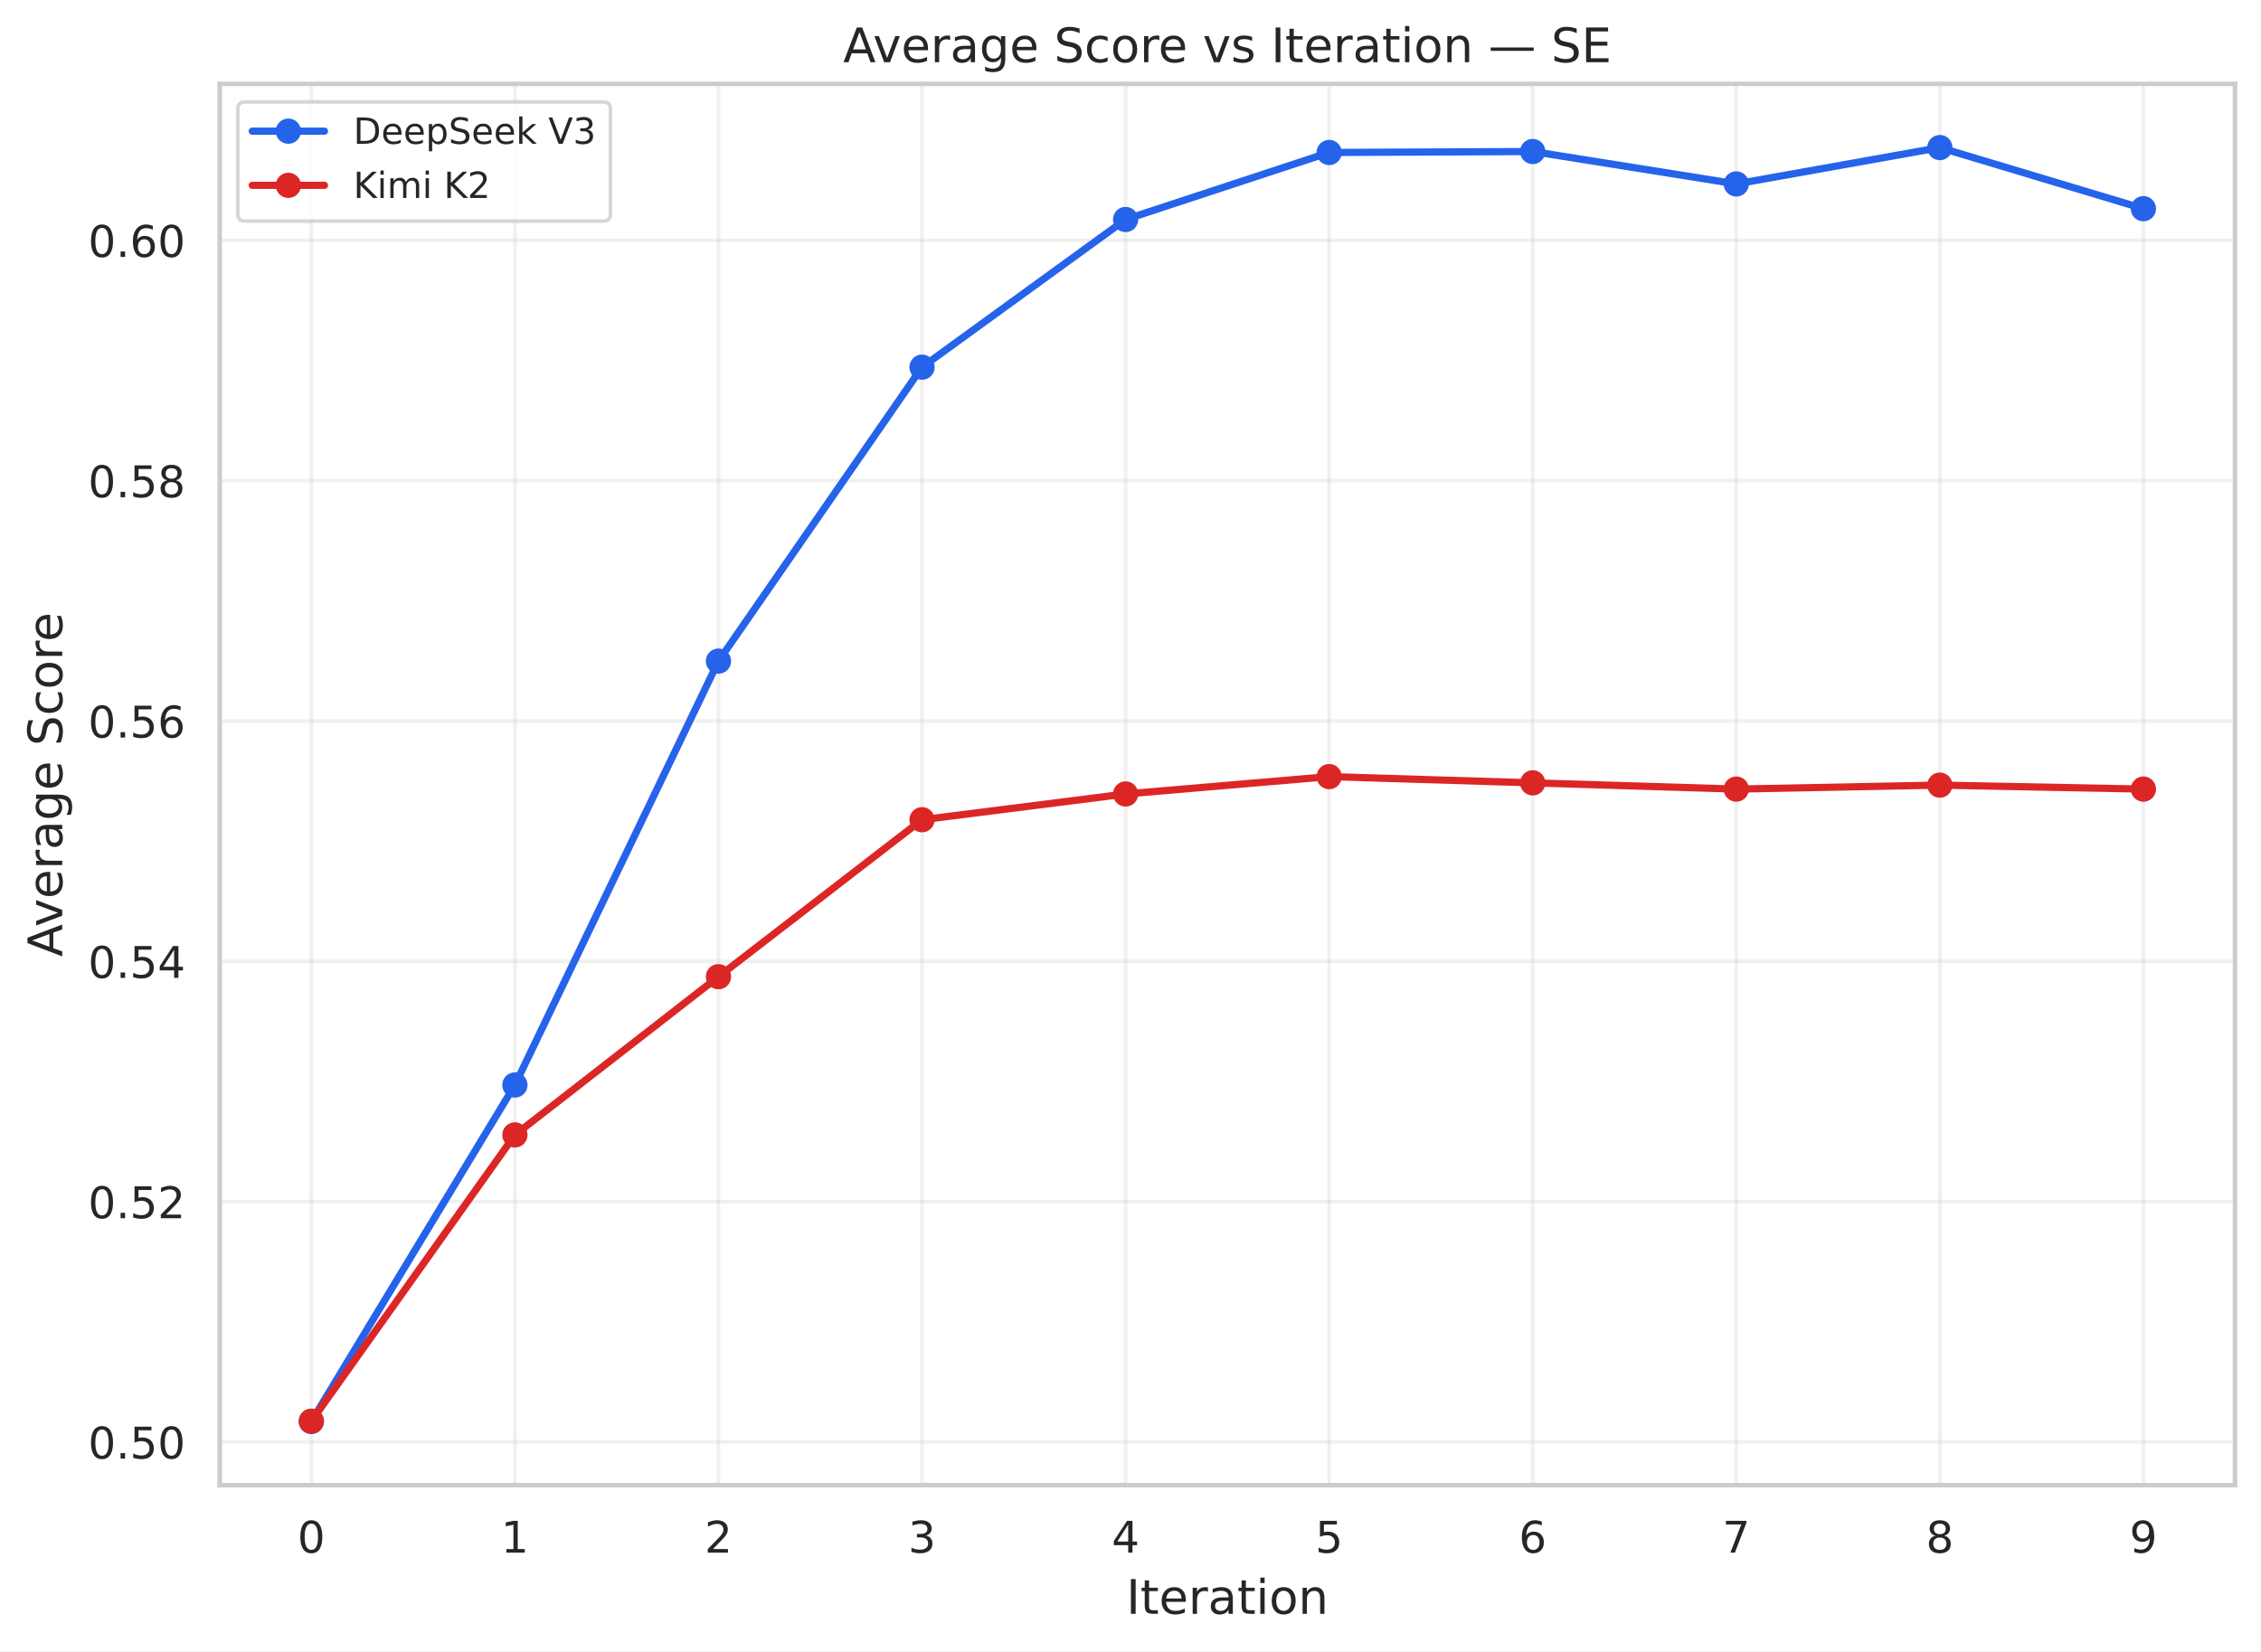
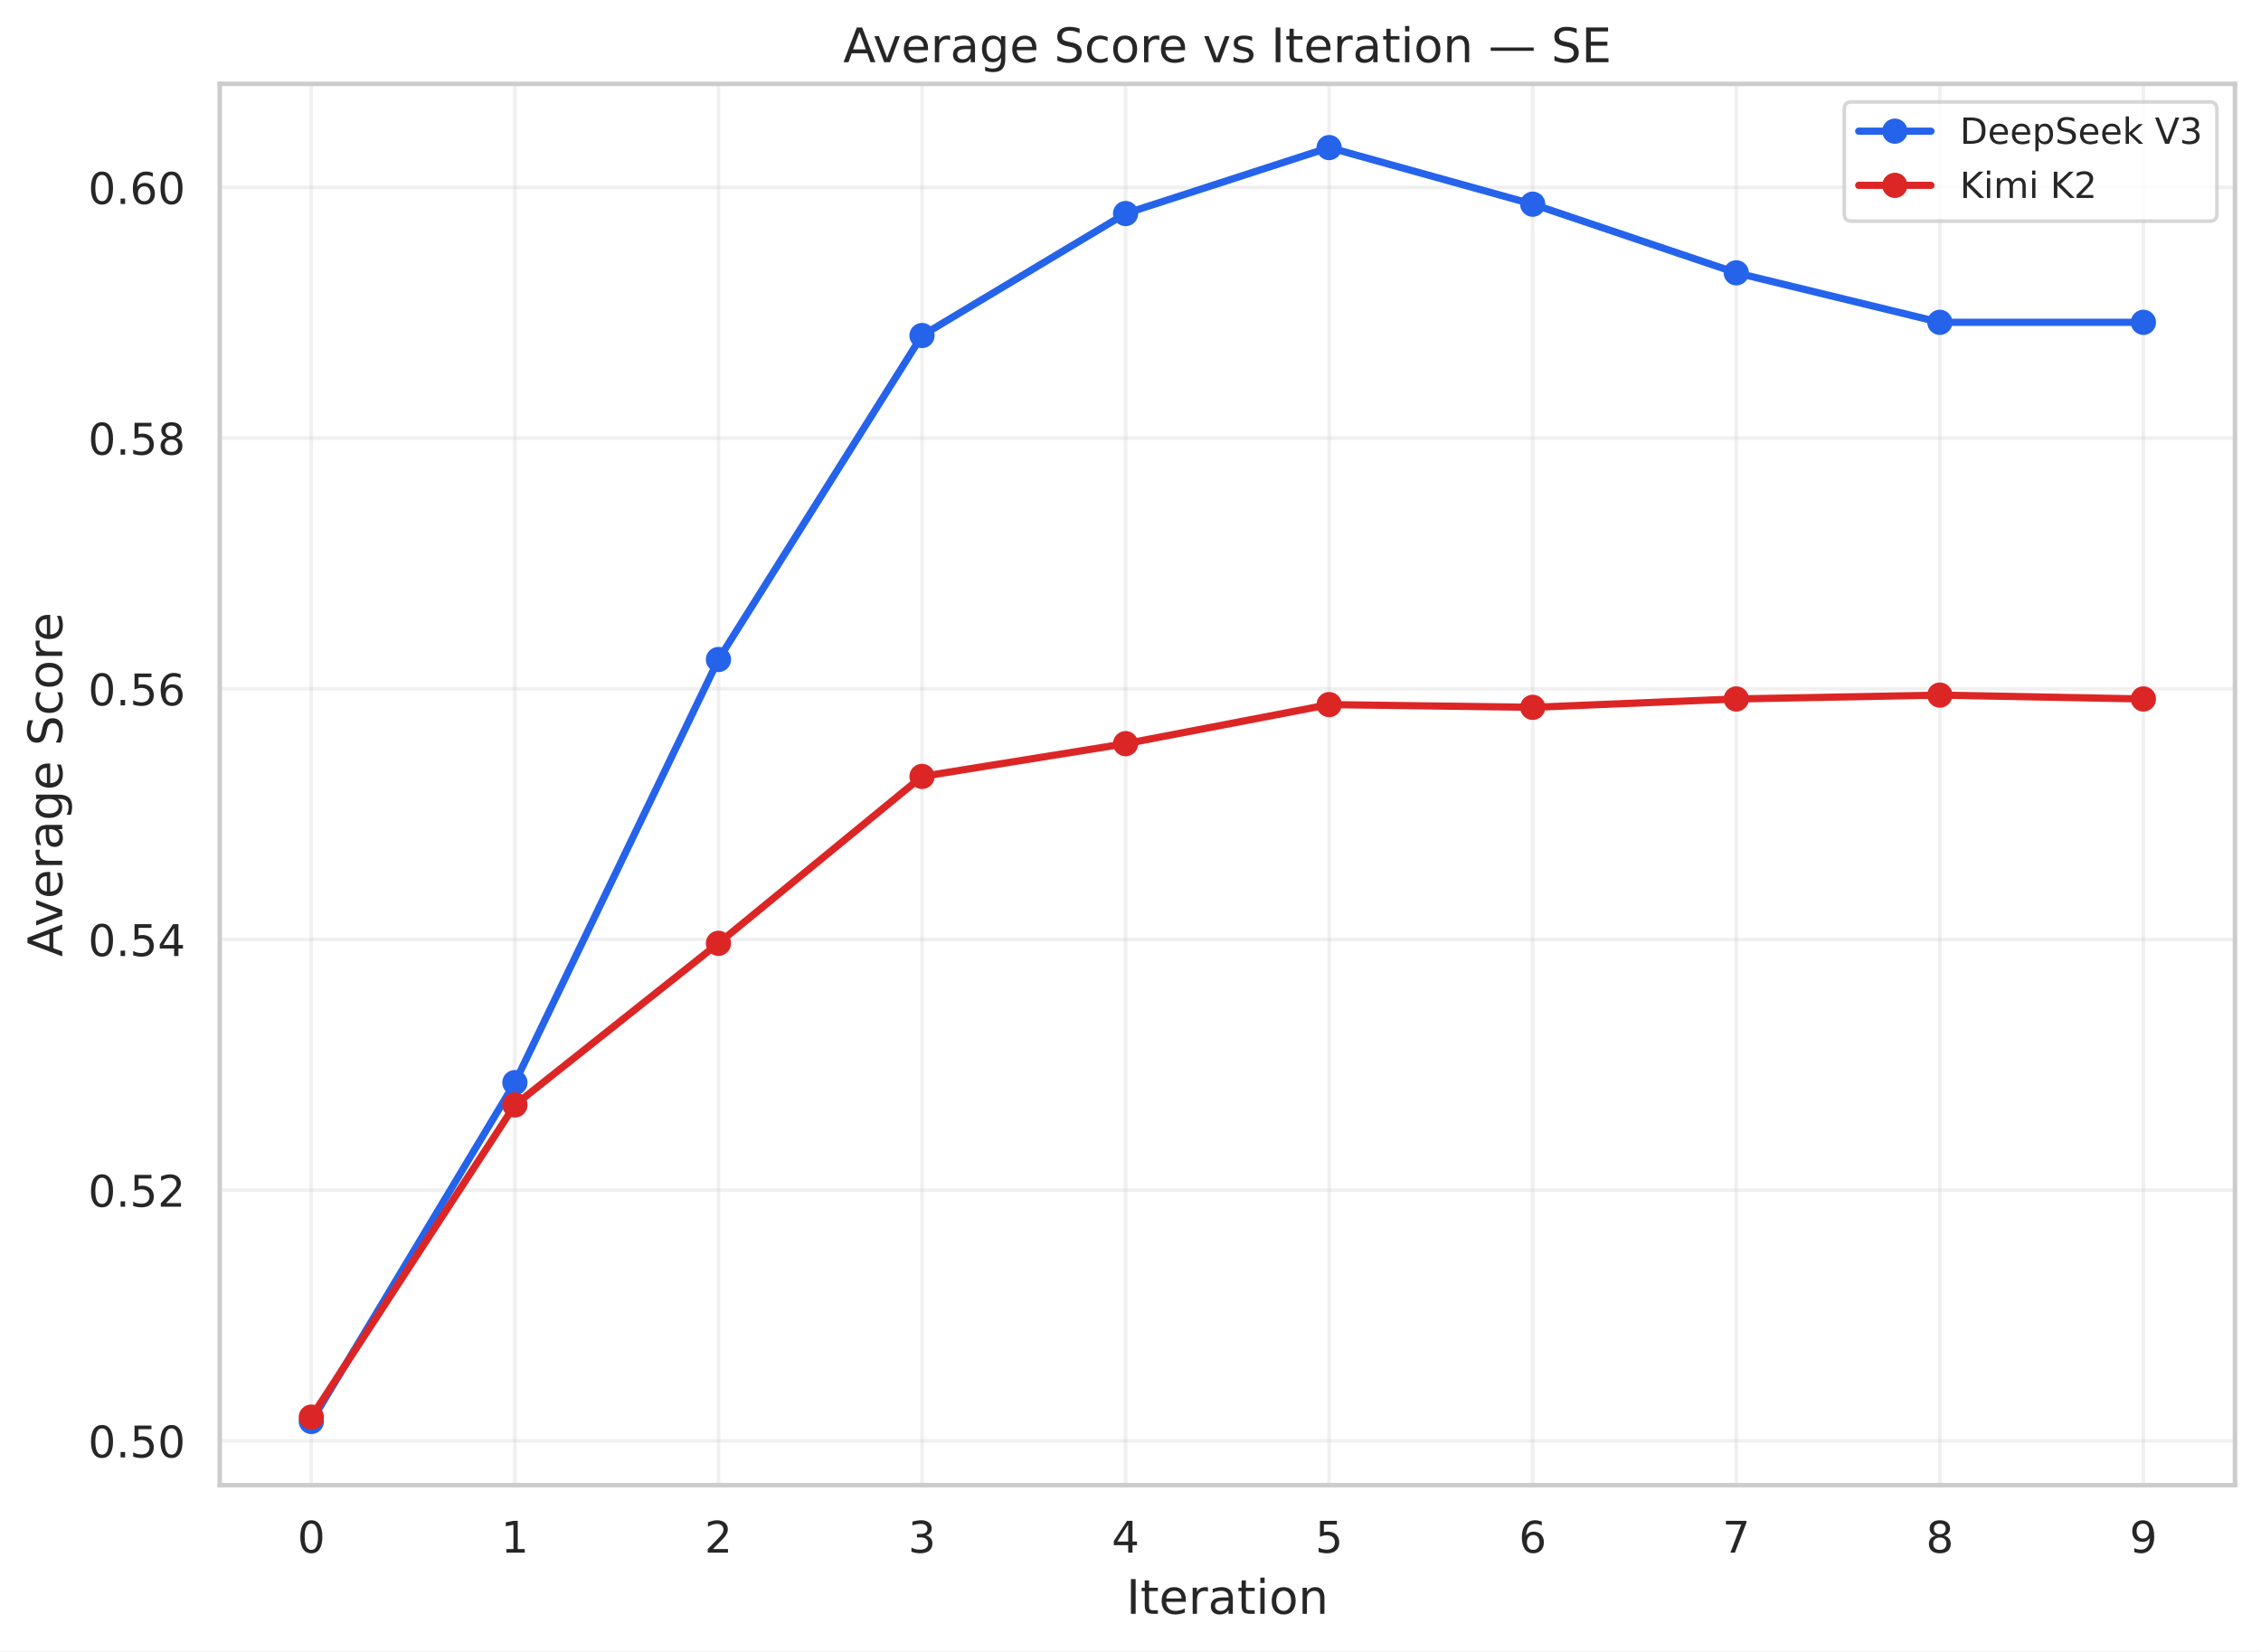
<svg xmlns="http://www.w3.org/2000/svg" xmlns:xlink="http://www.w3.org/1999/xlink" width="626.041pt" height="457.311pt" viewBox="0 0 626.041 457.311" version="1.1">
  <defs>
    <style type="text/css">*{stroke-linejoin: round; stroke-linecap: butt}</style>
  </defs>
  <g id="figure_1">
    <g id="patch_1">
      <path d="M 0 457.311  L 626.041 457.311  L 626.041 0  L 0 0  z " style="fill: #ffffff" />
    </g>
    <g id="axes_1">
      <g id="patch_2">
        <path d="M 60.841 411.31  L 618.841 411.31  L 618.841 23.23  L 60.841 23.23  z " style="fill: #ffffff" />
      </g>
      <g id="matplotlib.axis_1">
        <g id="xtick_1">
          <g id="line2d_1">
-             <path d="M 86.205 411.31  L 86.205 23.23  " clip-path="url(#p9c99bed5a4)" style="fill: none; stroke: #cccccc; stroke-opacity: 0.3; stroke-linecap: round" />
+             <path d="M 86.205 411.31  L 86.205 23.23  " clip-path="url(#p73f626ead1)" style="fill: none; stroke: #cccccc; stroke-opacity: 0.3; stroke-linecap: round" />
          </g>
          <g id="text_1">
            <g style="fill: #262626" transform="translate(82.35573 430.0031) scale(0.121 -0.121)">
              <defs>
                <path id="DejaVuSans-13" d="M 2034 4250  Q 1547 4250 1301 3770  Q 1056 3291 1056 2328  Q 1056 1369 1301 889  Q 1547 409 2034 409  Q 2525 409 2770 889  Q 3016 1369 3016 2328  Q 3016 3291 2770 3770  Q 2525 4250 2034 4250  z M 2034 4750  Q 2819 4750 3233 4129  Q 3647 3509 3647 2328  Q 3647 1150 3233 529  Q 2819 -91 2034 -91  Q 1250 -91 836 529  Q 422 1150 422 2328  Q 422 3509 836 4129  Q 1250 4750 2034 4750  z " transform="scale(0.015625)" />
              </defs>
              <use xlink:href="#DejaVuSans-13" />
            </g>
          </g>
        </g>
        <g id="xtick_2">
          <g id="line2d_2">
-             <path d="M 142.569 411.31  L 142.569 23.23  " clip-path="url(#p9c99bed5a4)" style="fill: none; stroke: #cccccc; stroke-opacity: 0.3; stroke-linecap: round" />
+             <path d="M 142.569 411.31  L 142.569 23.23  " clip-path="url(#p73f626ead1)" style="fill: none; stroke: #cccccc; stroke-opacity: 0.3; stroke-linecap: round" />
          </g>
          <g id="text_2">
            <g style="fill: #262626" transform="translate(138.7194 430.0031) scale(0.121 -0.121)">
              <defs>
                <path id="DejaVuSans-14" d="M 794 531  L 1825 531  L 1825 4091  L 703 3866  L 703 4441  L 1819 4666  L 2450 4666  L 2450 531  L 3481 531  L 3481 0  L 794 0  L 794 531  z " transform="scale(0.015625)" />
              </defs>
              <use xlink:href="#DejaVuSans-14" />
            </g>
          </g>
        </g>
        <g id="xtick_3">
          <g id="line2d_3">
-             <path d="M 198.932 411.31  L 198.932 23.23  " clip-path="url(#p9c99bed5a4)" style="fill: none; stroke: #cccccc; stroke-opacity: 0.3; stroke-linecap: round" />
+             <path d="M 198.932 411.31  L 198.932 23.23  " clip-path="url(#p73f626ead1)" style="fill: none; stroke: #cccccc; stroke-opacity: 0.3; stroke-linecap: round" />
          </g>
          <g id="text_3">
            <g style="fill: #262626" transform="translate(195.083 430.0031) scale(0.121 -0.121)">
              <defs>
                <path id="DejaVuSans-15" d="M 1228 531  L 3431 531  L 3431 0  L 469 0  L 469 531  Q 828 903 1448 1529  Q 2069 2156 2228 2338  Q 2531 2678 2651 2914  Q 2772 3150 2772 3378  Q 2772 3750 2511 3984  Q 2250 4219 1831 4219  Q 1534 4219 1204 4116  Q 875 4013 500 3803  L 500 4441  Q 881 4594 1212 4672  Q 1544 4750 1819 4750  Q 2544 4750 2975 4387  Q 3406 4025 3406 3419  Q 3406 3131 3298 2873  Q 3191 2616 2906 2266  Q 2828 2175 2409 1742  Q 1991 1309 1228 531  z " transform="scale(0.015625)" />
              </defs>
              <use xlink:href="#DejaVuSans-15" />
            </g>
          </g>
        </g>
        <g id="xtick_4">
          <g id="line2d_4">
-             <path d="M 255.296 411.31  L 255.296 23.23  " clip-path="url(#p9c99bed5a4)" style="fill: none; stroke: #cccccc; stroke-opacity: 0.3; stroke-linecap: round" />
+             <path d="M 255.296 411.31  L 255.296 23.23  " clip-path="url(#p73f626ead1)" style="fill: none; stroke: #cccccc; stroke-opacity: 0.3; stroke-linecap: round" />
          </g>
          <g id="text_4">
            <g style="fill: #262626" transform="translate(251.4466 430.0031) scale(0.121 -0.121)">
              <defs>
                <path id="DejaVuSans-16" d="M 2597 2516  Q 3050 2419 3304 2112  Q 3559 1806 3559 1356  Q 3559 666 3084 287  Q 2609 -91 1734 -91  Q 1441 -91 1130 -33  Q 819 25 488 141  L 488 750  Q 750 597 1062 519  Q 1375 441 1716 441  Q 2309 441 2620 675  Q 2931 909 2931 1356  Q 2931 1769 2642 2001  Q 2353 2234 1838 2234  L 1294 2234  L 1294 2753  L 1863 2753  Q 2328 2753 2575 2939  Q 2822 3125 2822 3475  Q 2822 3834 2567 4026  Q 2313 4219 1838 4219  Q 1578 4219 1281 4162  Q 984 4106 628 3988  L 628 4550  Q 988 4650 1302 4700  Q 1616 4750 1894 4750  Q 2613 4750 3031 4423  Q 3450 4097 3450 3541  Q 3450 3153 3228 2886  Q 3006 2619 2597 2516  z " transform="scale(0.015625)" />
              </defs>
              <use xlink:href="#DejaVuSans-16" />
            </g>
          </g>
        </g>
        <g id="xtick_5">
          <g id="line2d_5">
-             <path d="M 311.66 411.31  L 311.66 23.23  " clip-path="url(#p9c99bed5a4)" style="fill: none; stroke: #cccccc; stroke-opacity: 0.3; stroke-linecap: round" />
+             <path d="M 311.66 411.31  L 311.66 23.23  " clip-path="url(#p73f626ead1)" style="fill: none; stroke: #cccccc; stroke-opacity: 0.3; stroke-linecap: round" />
          </g>
          <g id="text_5">
            <g style="fill: #262626" transform="translate(307.8103 430.0031) scale(0.121 -0.121)">
              <defs>
                <path id="DejaVuSans-17" d="M 2419 4116  L 825 1625  L 2419 1625  L 2419 4116  z M 2253 4666  L 3047 4666  L 3047 1625  L 3713 1625  L 3713 1100  L 3047 1100  L 3047 0  L 2419 0  L 2419 1100  L 313 1100  L 313 1709  L 2253 4666  z " transform="scale(0.015625)" />
              </defs>
              <use xlink:href="#DejaVuSans-17" />
            </g>
          </g>
        </g>
        <g id="xtick_6">
          <g id="line2d_6">
-             <path d="M 368.023 411.31  L 368.023 23.23  " clip-path="url(#p9c99bed5a4)" style="fill: none; stroke: #cccccc; stroke-opacity: 0.3; stroke-linecap: round" />
+             <path d="M 368.023 411.31  L 368.023 23.23  " clip-path="url(#p73f626ead1)" style="fill: none; stroke: #cccccc; stroke-opacity: 0.3; stroke-linecap: round" />
          </g>
          <g id="text_6">
            <g style="fill: #262626" transform="translate(364.1739 430.0031) scale(0.121 -0.121)">
              <defs>
                <path id="DejaVuSans-18" d="M 691 4666  L 3169 4666  L 3169 4134  L 1269 4134  L 1269 2991  Q 1406 3038 1543 3061  Q 1681 3084 1819 3084  Q 2600 3084 3056 2656  Q 3513 2228 3513 1497  Q 3513 744 3044 326  Q 2575 -91 1722 -91  Q 1428 -91 1123 -41  Q 819 9 494 109  L 494 744  Q 775 591 1075 516  Q 1375 441 1709 441  Q 2250 441 2565 725  Q 2881 1009 2881 1497  Q 2881 1984 2565 2268  Q 2250 2553 1709 2553  Q 1456 2553 1204 2497  Q 953 2441 691 2322  L 691 4666  z " transform="scale(0.015625)" />
              </defs>
              <use xlink:href="#DejaVuSans-18" />
            </g>
          </g>
        </g>
        <g id="xtick_7">
          <g id="line2d_7">
-             <path d="M 424.387 411.31  L 424.387 23.23  " clip-path="url(#p9c99bed5a4)" style="fill: none; stroke: #cccccc; stroke-opacity: 0.3; stroke-linecap: round" />
+             <path d="M 424.387 411.31  L 424.387 23.23  " clip-path="url(#p73f626ead1)" style="fill: none; stroke: #cccccc; stroke-opacity: 0.3; stroke-linecap: round" />
          </g>
          <g id="text_7">
            <g style="fill: #262626" transform="translate(420.5375 430.0031) scale(0.121 -0.121)">
              <defs>
                <path id="DejaVuSans-19" d="M 2113 2584  Q 1688 2584 1439 2293  Q 1191 2003 1191 1497  Q 1191 994 1439 701  Q 1688 409 2113 409  Q 2538 409 2786 701  Q 3034 994 3034 1497  Q 3034 2003 2786 2293  Q 2538 2584 2113 2584  z M 3366 4563  L 3366 3988  Q 3128 4100 2886 4159  Q 2644 4219 2406 4219  Q 1781 4219 1451 3797  Q 1122 3375 1075 2522  Q 1259 2794 1537 2939  Q 1816 3084 2150 3084  Q 2853 3084 3261 2657  Q 3669 2231 3669 1497  Q 3669 778 3244 343  Q 2819 -91 2113 -91  Q 1303 -91 875 529  Q 447 1150 447 2328  Q 447 3434 972 4092  Q 1497 4750 2381 4750  Q 2619 4750 2861 4703  Q 3103 4656 3366 4563  z " transform="scale(0.015625)" />
              </defs>
              <use xlink:href="#DejaVuSans-19" />
            </g>
          </g>
        </g>
        <g id="xtick_8">
          <g id="line2d_8">
-             <path d="M 480.75 411.31  L 480.75 23.23  " clip-path="url(#p9c99bed5a4)" style="fill: none; stroke: #cccccc; stroke-opacity: 0.3; stroke-linecap: round" />
+             <path d="M 480.75 411.31  L 480.75 23.23  " clip-path="url(#p73f626ead1)" style="fill: none; stroke: #cccccc; stroke-opacity: 0.3; stroke-linecap: round" />
          </g>
          <g id="text_8">
            <g style="fill: #262626" transform="translate(476.9012 430.0031) scale(0.121 -0.121)">
              <defs>
                <path id="DejaVuSans-1a" d="M 525 4666  L 3525 4666  L 3525 4397  L 1831 0  L 1172 0  L 2766 4134  L 525 4134  L 525 4666  z " transform="scale(0.015625)" />
              </defs>
              <use xlink:href="#DejaVuSans-1a" />
            </g>
          </g>
        </g>
        <g id="xtick_9">
          <g id="line2d_9">
-             <path d="M 537.114 411.31  L 537.114 23.23  " clip-path="url(#p9c99bed5a4)" style="fill: none; stroke: #cccccc; stroke-opacity: 0.3; stroke-linecap: round" />
+             <path d="M 537.114 411.31  L 537.114 23.23  " clip-path="url(#p73f626ead1)" style="fill: none; stroke: #cccccc; stroke-opacity: 0.3; stroke-linecap: round" />
          </g>
          <g id="text_9">
            <g style="fill: #262626" transform="translate(533.2648 430.0031) scale(0.121 -0.121)">
              <defs>
                <path id="DejaVuSans-1b" d="M 2034 2216  Q 1584 2216 1326 1975  Q 1069 1734 1069 1313  Q 1069 891 1326 650  Q 1584 409 2034 409  Q 2484 409 2743 651  Q 3003 894 3003 1313  Q 3003 1734 2745 1975  Q 2488 2216 2034 2216  z M 1403 2484  Q 997 2584 770 2862  Q 544 3141 544 3541  Q 544 4100 942 4425  Q 1341 4750 2034 4750  Q 2731 4750 3128 4425  Q 3525 4100 3525 3541  Q 3525 3141 3298 2862  Q 3072 2584 2669 2484  Q 3125 2378 3379 2068  Q 3634 1759 3634 1313  Q 3634 634 3220 271  Q 2806 -91 2034 -91  Q 1263 -91 848 271  Q 434 634 434 1313  Q 434 1759 690 2068  Q 947 2378 1403 2484  z M 1172 3481  Q 1172 3119 1398 2916  Q 1625 2713 2034 2713  Q 2441 2713 2670 2916  Q 2900 3119 2900 3481  Q 2900 3844 2670 4047  Q 2441 4250 2034 4250  Q 1625 4250 1398 4047  Q 1172 3844 1172 3481  z " transform="scale(0.015625)" />
              </defs>
              <use xlink:href="#DejaVuSans-1b" />
            </g>
          </g>
        </g>
        <g id="xtick_10">
          <g id="line2d_10">
-             <path d="M 593.478 411.31  L 593.478 23.23  " clip-path="url(#p9c99bed5a4)" style="fill: none; stroke: #cccccc; stroke-opacity: 0.3; stroke-linecap: round" />
+             <path d="M 593.478 411.31  L 593.478 23.23  " clip-path="url(#p73f626ead1)" style="fill: none; stroke: #cccccc; stroke-opacity: 0.3; stroke-linecap: round" />
          </g>
          <g id="text_10">
            <g style="fill: #262626" transform="translate(589.6285 430.0031) scale(0.121 -0.121)">
              <defs>
                <path id="DejaVuSans-1c" d="M 703 97  L 703 672  Q 941 559 1184 500  Q 1428 441 1663 441  Q 2288 441 2617 861  Q 2947 1281 2994 2138  Q 2813 1869 2534 1725  Q 2256 1581 1919 1581  Q 1219 1581 811 2004  Q 403 2428 403 3163  Q 403 3881 828 4315  Q 1253 4750 1959 4750  Q 2769 4750 3195 4129  Q 3622 3509 3622 2328  Q 3622 1225 3098 567  Q 2575 -91 1691 -91  Q 1453 -91 1209 -44  Q 966 3 703 97  z M 1959 2075  Q 2384 2075 2632 2365  Q 2881 2656 2881 3163  Q 2881 3666 2632 3958  Q 2384 4250 1959 4250  Q 1534 4250 1286 3958  Q 1038 3666 1038 3163  Q 1038 2656 1286 2365  Q 1534 2075 1959 2075  z " transform="scale(0.015625)" />
              </defs>
              <use xlink:href="#DejaVuSans-1c" />
            </g>
          </g>
        </g>
        <g id="text_11">
          <g style="fill: #262626" transform="translate(311.8461 446.9399) scale(0.132 -0.132)">
            <defs>
              <path id="DejaVuSans-2c" d="M 628 4666  L 1259 4666  L 1259 0  L 628 0  L 628 4666  z " transform="scale(0.015625)" />
              <path id="DejaVuSans-57" d="M 1172 4494  L 1172 3500  L 2356 3500  L 2356 3053  L 1172 3053  L 1172 1153  Q 1172 725 1289 603  Q 1406 481 1766 481  L 2356 481  L 2356 0  L 1766 0  Q 1100 0 847 248  Q 594 497 594 1153  L 594 3053  L 172 3053  L 172 3500  L 594 3500  L 594 4494  L 1172 4494  z " transform="scale(0.015625)" />
              <path id="DejaVuSans-48" d="M 3597 1894  L 3597 1613  L 953 1613  Q 991 1019 1311 708  Q 1631 397 2203 397  Q 2534 397 2845 478  Q 3156 559 3463 722  L 3463 178  Q 3153 47 2828 -22  Q 2503 -91 2169 -91  Q 1331 -91 842 396  Q 353 884 353 1716  Q 353 2575 817 3079  Q 1281 3584 2069 3584  Q 2775 3584 3186 3129  Q 3597 2675 3597 1894  z M 3022 2063  Q 3016 2534 2758 2815  Q 2500 3097 2075 3097  Q 1594 3097 1305 2825  Q 1016 2553 972 2059  L 3022 2063  z " transform="scale(0.015625)" />
              <path id="DejaVuSans-55" d="M 2631 2963  Q 2534 3019 2420 3045  Q 2306 3072 2169 3072  Q 1681 3072 1420 2755  Q 1159 2438 1159 1844  L 1159 0  L 581 0  L 581 3500  L 1159 3500  L 1159 2956  Q 1341 3275 1631 3429  Q 1922 3584 2338 3584  Q 2397 3584 2469 3576  Q 2541 3569 2628 3553  L 2631 2963  z " transform="scale(0.015625)" />
              <path id="DejaVuSans-44" d="M 2194 1759  Q 1497 1759 1228 1600  Q 959 1441 959 1056  Q 959 750 1161 570  Q 1363 391 1709 391  Q 2188 391 2477 730  Q 2766 1069 2766 1631  L 2766 1759  L 2194 1759  z M 3341 1997  L 3341 0  L 2766 0  L 2766 531  Q 2569 213 2275 61  Q 1981 -91 1556 -91  Q 1019 -91 701 211  Q 384 513 384 1019  Q 384 1609 779 1909  Q 1175 2209 1959 2209  L 2766 2209  L 2766 2266  Q 2766 2663 2505 2880  Q 2244 3097 1772 3097  Q 1472 3097 1187 3025  Q 903 2953 641 2809  L 641 3341  Q 956 3463 1253 3523  Q 1550 3584 1831 3584  Q 2591 3584 2966 3190  Q 3341 2797 3341 1997  z " transform="scale(0.015625)" />
              <path id="DejaVuSans-4c" d="M 603 3500  L 1178 3500  L 1178 0  L 603 0  L 603 3500  z M 603 4863  L 1178 4863  L 1178 4134  L 603 4134  L 603 4863  z " transform="scale(0.015625)" />
              <path id="DejaVuSans-52" d="M 1959 3097  Q 1497 3097 1228 2736  Q 959 2375 959 1747  Q 959 1119 1226 758  Q 1494 397 1959 397  Q 2419 397 2687 759  Q 2956 1122 2956 1747  Q 2956 2369 2687 2733  Q 2419 3097 1959 3097  z M 1959 3584  Q 2709 3584 3137 3096  Q 3566 2609 3566 1747  Q 3566 888 3137 398  Q 2709 -91 1959 -91  Q 1206 -91 779 398  Q 353 888 353 1747  Q 353 2609 779 3096  Q 1206 3584 1959 3584  z " transform="scale(0.015625)" />
              <path id="DejaVuSans-51" d="M 3513 2113  L 3513 0  L 2938 0  L 2938 2094  Q 2938 2591 2744 2837  Q 2550 3084 2163 3084  Q 1697 3084 1428 2787  Q 1159 2491 1159 1978  L 1159 0  L 581 0  L 581 3500  L 1159 3500  L 1159 2956  Q 1366 3272 1645 3428  Q 1925 3584 2291 3584  Q 2894 3584 3203 3211  Q 3513 2838 3513 2113  z " transform="scale(0.015625)" />
            </defs>
            <use xlink:href="#DejaVuSans-2c" />
            <use xlink:href="#DejaVuSans-57" transform="translate(29.5 0)" />
            <use xlink:href="#DejaVuSans-48" transform="translate(68.70312 0)" />
            <use xlink:href="#DejaVuSans-55" transform="translate(130.2344 0)" />
            <use xlink:href="#DejaVuSans-44" transform="translate(171.3438 0)" />
            <use xlink:href="#DejaVuSans-57" transform="translate(232.625 0)" />
            <use xlink:href="#DejaVuSans-4c" transform="translate(271.8281 0)" />
            <use xlink:href="#DejaVuSans-52" transform="translate(299.6094 0)" />
            <use xlink:href="#DejaVuSans-51" transform="translate(360.7969 0)" />
          </g>
        </g>
      </g>
      <g id="matplotlib.axis_2">
        <g id="ytick_1">
          <g id="line2d_11">
-             <path d="M 60.841 399.334  L 618.841 399.334  " clip-path="url(#p9c99bed5a4)" style="fill: none; stroke: #cccccc; stroke-opacity: 0.3; stroke-linecap: round" />
+             <path d="M 60.841 399.027  L 618.841 399.027  " clip-path="url(#p73f626ead1)" style="fill: none; stroke: #cccccc; stroke-opacity: 0.3; stroke-linecap: round" />
          </g>
          <g id="text_12">
-             <g style="fill: #262626" transform="translate(24.4 403.931) scale(0.121 -0.121)">
+             <g style="fill: #262626" transform="translate(24.4 403.6235) scale(0.121 -0.121)">
              <defs>
                <path id="DejaVuSans-11" d="M 684 794  L 1344 794  L 1344 0  L 684 0  L 684 794  z " transform="scale(0.015625)" />
              </defs>
              <use xlink:href="#DejaVuSans-13" />
              <use xlink:href="#DejaVuSans-11" transform="translate(63.625 0)" />
              <use xlink:href="#DejaVuSans-18" transform="translate(95.40625 0)" />
              <use xlink:href="#DejaVuSans-13" transform="translate(159.0312 0)" />
            </g>
          </g>
        </g>
        <g id="ytick_2">
          <g id="line2d_12">
-             <path d="M 60.841 332.778  L 618.841 332.778  " clip-path="url(#p9c99bed5a4)" style="fill: none; stroke: #cccccc; stroke-opacity: 0.3; stroke-linecap: round" />
+             <path d="M 60.841 329.6  L 618.841 329.6  " clip-path="url(#p73f626ead1)" style="fill: none; stroke: #cccccc; stroke-opacity: 0.3; stroke-linecap: round" />
          </g>
          <g id="text_13">
-             <g style="fill: #262626" transform="translate(24.4 337.375) scale(0.121 -0.121)">
+             <g style="fill: #262626" transform="translate(24.4 334.1964) scale(0.121 -0.121)">
              <use xlink:href="#DejaVuSans-13" />
              <use xlink:href="#DejaVuSans-11" transform="translate(63.625 0)" />
              <use xlink:href="#DejaVuSans-18" transform="translate(95.40625 0)" />
              <use xlink:href="#DejaVuSans-15" transform="translate(159.0312 0)" />
            </g>
          </g>
        </g>
        <g id="ytick_3">
          <g id="line2d_13">
-             <path d="M 60.841 266.222  L 618.841 266.222  " clip-path="url(#p9c99bed5a4)" style="fill: none; stroke: #cccccc; stroke-opacity: 0.3; stroke-linecap: round" />
+             <path d="M 60.841 260.173  L 618.841 260.173  " clip-path="url(#p73f626ead1)" style="fill: none; stroke: #cccccc; stroke-opacity: 0.3; stroke-linecap: round" />
          </g>
          <g id="text_14">
-             <g style="fill: #262626" transform="translate(24.4 270.819) scale(0.121 -0.121)">
+             <g style="fill: #262626" transform="translate(24.4 264.7693) scale(0.121 -0.121)">
              <use xlink:href="#DejaVuSans-13" />
              <use xlink:href="#DejaVuSans-11" transform="translate(63.625 0)" />
              <use xlink:href="#DejaVuSans-18" transform="translate(95.40625 0)" />
              <use xlink:href="#DejaVuSans-17" transform="translate(159.0312 0)" />
            </g>
          </g>
        </g>
        <g id="ytick_4">
          <g id="line2d_14">
-             <path d="M 60.841 199.666  L 618.841 199.666  " clip-path="url(#p9c99bed5a4)" style="fill: none; stroke: #cccccc; stroke-opacity: 0.3; stroke-linecap: round" />
+             <path d="M 60.841 190.746  L 618.841 190.746  " clip-path="url(#p73f626ead1)" style="fill: none; stroke: #cccccc; stroke-opacity: 0.3; stroke-linecap: round" />
          </g>
          <g id="text_15">
-             <g style="fill: #262626" transform="translate(24.4 204.2631) scale(0.121 -0.121)">
+             <g style="fill: #262626" transform="translate(24.4 195.3423) scale(0.121 -0.121)">
              <use xlink:href="#DejaVuSans-13" />
              <use xlink:href="#DejaVuSans-11" transform="translate(63.625 0)" />
              <use xlink:href="#DejaVuSans-18" transform="translate(95.40625 0)" />
              <use xlink:href="#DejaVuSans-19" transform="translate(159.0312 0)" />
            </g>
          </g>
        </g>
        <g id="ytick_5">
          <g id="line2d_15">
-             <path d="M 60.841 133.11  L 618.841 133.11  " clip-path="url(#p9c99bed5a4)" style="fill: none; stroke: #cccccc; stroke-opacity: 0.3; stroke-linecap: round" />
+             <path d="M 60.841 121.319  L 618.841 121.319  " clip-path="url(#p73f626ead1)" style="fill: none; stroke: #cccccc; stroke-opacity: 0.3; stroke-linecap: round" />
          </g>
          <g id="text_16">
-             <g style="fill: #262626" transform="translate(24.4 137.7071) scale(0.121 -0.121)">
+             <g style="fill: #262626" transform="translate(24.4 125.9152) scale(0.121 -0.121)">
              <use xlink:href="#DejaVuSans-13" />
              <use xlink:href="#DejaVuSans-11" transform="translate(63.625 0)" />
              <use xlink:href="#DejaVuSans-18" transform="translate(95.40625 0)" />
              <use xlink:href="#DejaVuSans-1b" transform="translate(159.0312 0)" />
            </g>
          </g>
        </g>
        <g id="ytick_6">
          <g id="line2d_16">
-             <path d="M 60.841 66.554  L 618.841 66.554  " clip-path="url(#p9c99bed5a4)" style="fill: none; stroke: #cccccc; stroke-opacity: 0.3; stroke-linecap: round" />
+             <path d="M 60.841 51.891  L 618.841 51.891  " clip-path="url(#p73f626ead1)" style="fill: none; stroke: #cccccc; stroke-opacity: 0.3; stroke-linecap: round" />
          </g>
          <g id="text_17">
-             <g style="fill: #262626" transform="translate(24.4 71.15108) scale(0.121 -0.121)">
+             <g style="fill: #262626" transform="translate(24.4 56.48807) scale(0.121 -0.121)">
              <use xlink:href="#DejaVuSans-13" />
              <use xlink:href="#DejaVuSans-11" transform="translate(63.625 0)" />
              <use xlink:href="#DejaVuSans-19" transform="translate(95.40625 0)" />
              <use xlink:href="#DejaVuSans-13" transform="translate(159.0312 0)" />
            </g>
          </g>
        </g>
        <g id="text_18">
          <g style="fill: #262626" transform="translate(17.22891 264.958) rotate(-90) scale(0.132 -0.132)">
            <defs>
              <path id="DejaVuSans-24" d="M 2188 4044  L 1331 1722  L 3047 1722  L 2188 4044  z M 1831 4666  L 2547 4666  L 4325 0  L 3669 0  L 3244 1197  L 1141 1197  L 716 0  L 50 0  L 1831 4666  z " transform="scale(0.015625)" />
              <path id="DejaVuSans-59" d="M 191 3500  L 800 3500  L 1894 563  L 2988 3500  L 3597 3500  L 2284 0  L 1503 0  L 191 3500  z " transform="scale(0.015625)" />
              <path id="DejaVuSans-4a" d="M 2906 1791  Q 2906 2416 2648 2759  Q 2391 3103 1925 3103  Q 1463 3103 1205 2759  Q 947 2416 947 1791  Q 947 1169 1205 825  Q 1463 481 1925 481  Q 2391 481 2648 825  Q 2906 1169 2906 1791  z M 3481 434  Q 3481 -459 3084 -895  Q 2688 -1331 1869 -1331  Q 1566 -1331 1297 -1286  Q 1028 -1241 775 -1147  L 775 -588  Q 1028 -725 1275 -790  Q 1522 -856 1778 -856  Q 2344 -856 2625 -561  Q 2906 -266 2906 331  L 2906 616  Q 2728 306 2450 153  Q 2172 0 1784 0  Q 1141 0 747 490  Q 353 981 353 1791  Q 353 2603 747 3093  Q 1141 3584 1784 3584  Q 2172 3584 2450 3431  Q 2728 3278 2906 2969  L 2906 3500  L 3481 3500  L 3481 434  z " transform="scale(0.015625)" />
              <path id="DejaVuSans-3" transform="scale(0.015625)" />
              <path id="DejaVuSans-36" d="M 3425 4513  L 3425 3897  Q 3066 4069 2747 4153  Q 2428 4238 2131 4238  Q 1616 4238 1336 4038  Q 1056 3838 1056 3469  Q 1056 3159 1242 3001  Q 1428 2844 1947 2747  L 2328 2669  Q 3034 2534 3370 2195  Q 3706 1856 3706 1288  Q 3706 609 3251 259  Q 2797 -91 1919 -91  Q 1588 -91 1214 -16  Q 841 59 441 206  L 441 856  Q 825 641 1194 531  Q 1563 422 1919 422  Q 2459 422 2753 634  Q 3047 847 3047 1241  Q 3047 1584 2836 1778  Q 2625 1972 2144 2069  L 1759 2144  Q 1053 2284 737 2584  Q 422 2884 422 3419  Q 422 4038 858 4394  Q 1294 4750 2059 4750  Q 2388 4750 2728 4690  Q 3069 4631 3425 4513  z " transform="scale(0.015625)" />
              <path id="DejaVuSans-46" d="M 3122 3366  L 3122 2828  Q 2878 2963 2633 3030  Q 2388 3097 2138 3097  Q 1578 3097 1268 2742  Q 959 2388 959 1747  Q 959 1106 1268 751  Q 1578 397 2138 397  Q 2388 397 2633 464  Q 2878 531 3122 666  L 3122 134  Q 2881 22 2623 -34  Q 2366 -91 2075 -91  Q 1284 -91 818 406  Q 353 903 353 1747  Q 353 2603 823 3093  Q 1294 3584 2113 3584  Q 2378 3584 2631 3529  Q 2884 3475 3122 3366  z " transform="scale(0.015625)" />
            </defs>
            <use xlink:href="#DejaVuSans-24" />
            <use xlink:href="#DejaVuSans-59" transform="translate(62.54688 0)" />
            <use xlink:href="#DejaVuSans-48" transform="translate(121.7344 0)" />
            <use xlink:href="#DejaVuSans-55" transform="translate(183.2656 0)" />
            <use xlink:href="#DejaVuSans-44" transform="translate(224.375 0)" />
            <use xlink:href="#DejaVuSans-4a" transform="translate(285.6562 0)" />
            <use xlink:href="#DejaVuSans-48" transform="translate(349.1406 0)" />
            <use xlink:href="#DejaVuSans-3" transform="translate(410.6719 0)" />
            <use xlink:href="#DejaVuSans-36" transform="translate(442.4531 0)" />
            <use xlink:href="#DejaVuSans-46" transform="translate(505.9375 0)" />
            <use xlink:href="#DejaVuSans-52" transform="translate(560.9219 0)" />
            <use xlink:href="#DejaVuSans-55" transform="translate(622.1094 0)" />
            <use xlink:href="#DejaVuSans-48" transform="translate(661.0156 0)" />
          </g>
        </g>
      </g>
      <g id="line2d_17">
-         <path d="M 86.205 393.67  L 142.569 300.487  L 198.932 183.093  L 255.296 101.683  L 311.66 60.788  L 368.023 42.232  L 424.387 41.958  L 480.75 50.936  L 537.114 40.87  L 593.478 57.791  " clip-path="url(#p9c99bed5a4)" style="fill: none; stroke: #2563eb; stroke-width: 2; stroke-linecap: round" />
+         <path d="M 86.205 393.67  L 142.569 299.818  L 198.932 182.645  L 255.296 92.918  L 311.66 59.138  L 368.023 40.87  L 424.387 56.551  L 480.75 75.555  L 537.114 89.266  L 593.478 89.266  " clip-path="url(#p73f626ead1)" style="fill: none; stroke: #2563eb; stroke-width: 2; stroke-linecap: round" />
        <defs>
-           <path id="m887a27233c" d="M 0 3  C 0.796 3 1.559 2.684 2.121 2.121  C 2.684 1.559 3 0.796 3 0  C 3 -0.796 2.684 -1.559 2.121 -2.121  C 1.559 -2.684 0.796 -3 0 -3  C -0.796 -3 -1.559 -2.684 -2.121 -2.121  C -2.684 -1.559 -3 -0.796 -3 0  C -3 0.796 -2.684 1.559 -2.121 2.121  C -1.559 2.684 -0.796 3 0 3  z " style="stroke: #2563eb" />
+           <path id="m93aafe65fc" d="M 0 3  C 0.796 3 1.559 2.684 2.121 2.121  C 2.684 1.559 3 0.796 3 0  C 3 -0.796 2.684 -1.559 2.121 -2.121  C 1.559 -2.684 0.796 -3 0 -3  C -0.796 -3 -1.559 -2.684 -2.121 -2.121  C -2.684 -1.559 -3 -0.796 -3 0  C -3 0.796 -2.684 1.559 -2.121 2.121  C -1.559 2.684 -0.796 3 0 3  z " style="stroke: #2563eb" />
        </defs>
-         <g clip-path="url(#p9c99bed5a4)">
-           <use xlink:href="#m887a27233c" x="86.205" y="393.67" style="fill: #2563eb; stroke: #2563eb" />
-           <use xlink:href="#m887a27233c" x="142.569" y="300.487" style="fill: #2563eb; stroke: #2563eb" />
-           <use xlink:href="#m887a27233c" x="198.932" y="183.093" style="fill: #2563eb; stroke: #2563eb" />
-           <use xlink:href="#m887a27233c" x="255.296" y="101.683" style="fill: #2563eb; stroke: #2563eb" />
-           <use xlink:href="#m887a27233c" x="311.66" y="60.788" style="fill: #2563eb; stroke: #2563eb" />
-           <use xlink:href="#m887a27233c" x="368.023" y="42.232" style="fill: #2563eb; stroke: #2563eb" />
-           <use xlink:href="#m887a27233c" x="424.387" y="41.958" style="fill: #2563eb; stroke: #2563eb" />
-           <use xlink:href="#m887a27233c" x="480.75" y="50.936" style="fill: #2563eb; stroke: #2563eb" />
-           <use xlink:href="#m887a27233c" x="537.114" y="40.87" style="fill: #2563eb; stroke: #2563eb" />
-           <use xlink:href="#m887a27233c" x="593.478" y="57.791" style="fill: #2563eb; stroke: #2563eb" />
+         <g clip-path="url(#p73f626ead1)">
+           <use xlink:href="#m93aafe65fc" x="86.205" y="393.67" style="fill: #2563eb; stroke: #2563eb" />
+           <use xlink:href="#m93aafe65fc" x="142.569" y="299.818" style="fill: #2563eb; stroke: #2563eb" />
+           <use xlink:href="#m93aafe65fc" x="198.932" y="182.645" style="fill: #2563eb; stroke: #2563eb" />
+           <use xlink:href="#m93aafe65fc" x="255.296" y="92.918" style="fill: #2563eb; stroke: #2563eb" />
+           <use xlink:href="#m93aafe65fc" x="311.66" y="59.138" style="fill: #2563eb; stroke: #2563eb" />
+           <use xlink:href="#m93aafe65fc" x="368.023" y="40.87" style="fill: #2563eb; stroke: #2563eb" />
+           <use xlink:href="#m93aafe65fc" x="424.387" y="56.551" style="fill: #2563eb; stroke: #2563eb" />
+           <use xlink:href="#m93aafe65fc" x="480.75" y="75.555" style="fill: #2563eb; stroke: #2563eb" />
+           <use xlink:href="#m93aafe65fc" x="537.114" y="89.266" style="fill: #2563eb; stroke: #2563eb" />
+           <use xlink:href="#m93aafe65fc" x="593.478" y="89.266" style="fill: #2563eb; stroke: #2563eb" />
        </g>
      </g>
      <g id="line2d_18">
-         <path d="M 86.205 393.585  L 142.569 314.309  L 198.932 270.489  L 255.296 227.017  L 311.66 219.885  L 368.023 215.077  L 424.387 216.805  L 480.75 218.533  L 537.114 217.432  L 593.478 218.533  " clip-path="url(#p9c99bed5a4)" style="fill: none; stroke: #dc2626; stroke-width: 2; stroke-linecap: round" />
+         <path d="M 86.205 392.46  L 142.569 306.016  L 198.932 261.242  L 255.296 215.029  L 311.66 205.956  L 368.023 195.133  L 424.387 195.89  L 480.75 193.572  L 537.114 192.506  L 593.478 193.572  " clip-path="url(#p73f626ead1)" style="fill: none; stroke: #dc2626; stroke-width: 2; stroke-linecap: round" />
        <defs>
-           <path id="mdc9768ebe1" d="M 0 3  C 0.796 3 1.559 2.684 2.121 2.121  C 2.684 1.559 3 0.796 3 0  C 3 -0.796 2.684 -1.559 2.121 -2.121  C 1.559 -2.684 0.796 -3 0 -3  C -0.796 -3 -1.559 -2.684 -2.121 -2.121  C -2.684 -1.559 -3 -0.796 -3 0  C -3 0.796 -2.684 1.559 -2.121 2.121  C -1.559 2.684 -0.796 3 0 3  z " style="stroke: #dc2626" />
+           <path id="m6df1dd781a" d="M 0 3  C 0.796 3 1.559 2.684 2.121 2.121  C 2.684 1.559 3 0.796 3 0  C 3 -0.796 2.684 -1.559 2.121 -2.121  C 1.559 -2.684 0.796 -3 0 -3  C -0.796 -3 -1.559 -2.684 -2.121 -2.121  C -2.684 -1.559 -3 -0.796 -3 0  C -3 0.796 -2.684 1.559 -2.121 2.121  C -1.559 2.684 -0.796 3 0 3  z " style="stroke: #dc2626" />
        </defs>
-         <g clip-path="url(#p9c99bed5a4)">
-           <use xlink:href="#mdc9768ebe1" x="86.205" y="393.585" style="fill: #dc2626; stroke: #dc2626" />
-           <use xlink:href="#mdc9768ebe1" x="142.569" y="314.309" style="fill: #dc2626; stroke: #dc2626" />
-           <use xlink:href="#mdc9768ebe1" x="198.932" y="270.489" style="fill: #dc2626; stroke: #dc2626" />
-           <use xlink:href="#mdc9768ebe1" x="255.296" y="227.017" style="fill: #dc2626; stroke: #dc2626" />
-           <use xlink:href="#mdc9768ebe1" x="311.66" y="219.885" style="fill: #dc2626; stroke: #dc2626" />
-           <use xlink:href="#mdc9768ebe1" x="368.023" y="215.077" style="fill: #dc2626; stroke: #dc2626" />
-           <use xlink:href="#mdc9768ebe1" x="424.387" y="216.805" style="fill: #dc2626; stroke: #dc2626" />
-           <use xlink:href="#mdc9768ebe1" x="480.75" y="218.533" style="fill: #dc2626; stroke: #dc2626" />
-           <use xlink:href="#mdc9768ebe1" x="537.114" y="217.432" style="fill: #dc2626; stroke: #dc2626" />
-           <use xlink:href="#mdc9768ebe1" x="593.478" y="218.533" style="fill: #dc2626; stroke: #dc2626" />
+         <g clip-path="url(#p73f626ead1)">
+           <use xlink:href="#m6df1dd781a" x="86.205" y="392.46" style="fill: #dc2626; stroke: #dc2626" />
+           <use xlink:href="#m6df1dd781a" x="142.569" y="306.016" style="fill: #dc2626; stroke: #dc2626" />
+           <use xlink:href="#m6df1dd781a" x="198.932" y="261.242" style="fill: #dc2626; stroke: #dc2626" />
+           <use xlink:href="#m6df1dd781a" x="255.296" y="215.029" style="fill: #dc2626; stroke: #dc2626" />
+           <use xlink:href="#m6df1dd781a" x="311.66" y="205.956" style="fill: #dc2626; stroke: #dc2626" />
+           <use xlink:href="#m6df1dd781a" x="368.023" y="195.133" style="fill: #dc2626; stroke: #dc2626" />
+           <use xlink:href="#m6df1dd781a" x="424.387" y="195.89" style="fill: #dc2626; stroke: #dc2626" />
+           <use xlink:href="#m6df1dd781a" x="480.75" y="193.572" style="fill: #dc2626; stroke: #dc2626" />
+           <use xlink:href="#m6df1dd781a" x="537.114" y="192.506" style="fill: #dc2626; stroke: #dc2626" />
+           <use xlink:href="#m6df1dd781a" x="593.478" y="193.572" style="fill: #dc2626; stroke: #dc2626" />
        </g>
      </g>
      <g id="patch_3">
        <path d="M 60.841 411.31  L 60.841 23.23  " style="fill: none; stroke: #cccccc; stroke-width: 1.25; stroke-linejoin: miter; stroke-linecap: square" />
      </g>
      <g id="patch_4">
        <path d="M 618.841 411.31  L 618.841 23.23  " style="fill: none; stroke: #cccccc; stroke-width: 1.25; stroke-linejoin: miter; stroke-linecap: square" />
      </g>
      <g id="patch_5">
        <path d="M 60.841 411.31  L 618.841 411.31  " style="fill: none; stroke: #cccccc; stroke-width: 1.25; stroke-linejoin: miter; stroke-linecap: square" />
      </g>
      <g id="patch_6">
        <path d="M 60.841 23.23  L 618.841 23.23  " style="fill: none; stroke: #cccccc; stroke-width: 1.25; stroke-linejoin: miter; stroke-linecap: square" />
      </g>
      <g id="text_19">
        <g style="fill: #262626" transform="translate(233.4628 17.22994) scale(0.132 -0.132)">
          <defs>
            <path id="DejaVuSans-56" d="M 2834 3397  L 2834 2853  Q 2591 2978 2328 3040  Q 2066 3103 1784 3103  Q 1356 3103 1142 2972  Q 928 2841 928 2578  Q 928 2378 1081 2264  Q 1234 2150 1697 2047  L 1894 2003  Q 2506 1872 2764 1633  Q 3022 1394 3022 966  Q 3022 478 2636 193  Q 2250 -91 1575 -91  Q 1294 -91 989 -36  Q 684 19 347 128  L 347 722  Q 666 556 975 473  Q 1284 391 1588 391  Q 1994 391 2212 530  Q 2431 669 2431 922  Q 2431 1156 2273 1281  Q 2116 1406 1581 1522  L 1381 1569  Q 847 1681 609 1914  Q 372 2147 372 2553  Q 372 3047 722 3315  Q 1072 3584 1716 3584  Q 2034 3584 2315 3537  Q 2597 3491 2834 3397  z " transform="scale(0.015625)" />
            <path id="DejaVuSans-af6" d="M 313 1978  L 6088 1978  L 6088 1528  L 313 1528  L 313 1978  z " transform="scale(0.015625)" />
            <path id="DejaVuSans-28" d="M 628 4666  L 3578 4666  L 3578 4134  L 1259 4134  L 1259 2753  L 3481 2753  L 3481 2222  L 1259 2222  L 1259 531  L 3634 531  L 3634 0  L 628 0  L 628 4666  z " transform="scale(0.015625)" />
          </defs>
          <use xlink:href="#DejaVuSans-24" />
          <use xlink:href="#DejaVuSans-59" transform="translate(62.54688 0)" />
          <use xlink:href="#DejaVuSans-48" transform="translate(121.7344 0)" />
          <use xlink:href="#DejaVuSans-55" transform="translate(183.2656 0)" />
          <use xlink:href="#DejaVuSans-44" transform="translate(224.375 0)" />
          <use xlink:href="#DejaVuSans-4a" transform="translate(285.6562 0)" />
          <use xlink:href="#DejaVuSans-48" transform="translate(349.1406 0)" />
          <use xlink:href="#DejaVuSans-3" transform="translate(410.6719 0)" />
          <use xlink:href="#DejaVuSans-36" transform="translate(442.4531 0)" />
          <use xlink:href="#DejaVuSans-46" transform="translate(505.9375 0)" />
          <use xlink:href="#DejaVuSans-52" transform="translate(560.9219 0)" />
          <use xlink:href="#DejaVuSans-55" transform="translate(622.1094 0)" />
          <use xlink:href="#DejaVuSans-48" transform="translate(661.0156 0)" />
          <use xlink:href="#DejaVuSans-3" transform="translate(722.5469 0)" />
          <use xlink:href="#DejaVuSans-59" transform="translate(754.3281 0)" />
          <use xlink:href="#DejaVuSans-56" transform="translate(813.5156 0)" />
          <use xlink:href="#DejaVuSans-3" transform="translate(865.6094 0)" />
          <use xlink:href="#DejaVuSans-2c" transform="translate(897.3906 0)" />
          <use xlink:href="#DejaVuSans-57" transform="translate(926.8906 0)" />
          <use xlink:href="#DejaVuSans-48" transform="translate(966.0938 0)" />
          <use xlink:href="#DejaVuSans-55" transform="translate(1027.625 0)" />
          <use xlink:href="#DejaVuSans-44" transform="translate(1068.734 0)" />
          <use xlink:href="#DejaVuSans-57" transform="translate(1130.016 0)" />
          <use xlink:href="#DejaVuSans-4c" transform="translate(1169.219 0)" />
          <use xlink:href="#DejaVuSans-52" transform="translate(1197 0)" />
          <use xlink:href="#DejaVuSans-51" transform="translate(1258.188 0)" />
          <use xlink:href="#DejaVuSans-3" transform="translate(1321.562 0)" />
          <use xlink:href="#DejaVuSans-af6" transform="translate(1353.344 0)" />
          <use xlink:href="#DejaVuSans-3" transform="translate(1453.344 0)" />
          <use xlink:href="#DejaVuSans-36" transform="translate(1485.125 0)" />
          <use xlink:href="#DejaVuSans-28" transform="translate(1548.609 0)" />
        </g>
      </g>
      <g id="legend_1">
        <g id="patch_7">
-           <path d="M 67.841 61.231  L 167.023 61.231  Q 169.023 61.231 169.023 59.231  L 169.023 30.23  Q 169.023 28.23 167.023 28.23  L 67.841 28.23  Q 65.841 28.23 65.841 30.23  L 65.841 59.231  Q 65.841 61.231 67.841 61.231  z " style="fill: #ffffff; opacity: 0.8; stroke: #cccccc; stroke-linejoin: miter" />
+           <path d="M 512.66 61.231  L 611.841 61.231  Q 613.841 61.231 613.841 59.231  L 613.841 30.23  Q 613.841 28.23 611.841 28.23  L 512.66 28.23  Q 510.66 28.23 510.66 30.23  L 510.66 59.231  Q 510.66 61.231 512.66 61.231  z " style="fill: #ffffff; opacity: 0.8; stroke: #cccccc; stroke-linejoin: miter" />
        </g>
        <g id="line2d_19">
-           <path d="M 69.841 36.328  L 79.841 36.328  L 89.841 36.328  " style="fill: none; stroke: #2563eb; stroke-width: 2; stroke-linecap: round" />
+           <path d="M 514.66 36.328  L 524.66 36.328  L 534.66 36.328  " style="fill: none; stroke: #2563eb; stroke-width: 2; stroke-linecap: round" />
          <g>
-             <use xlink:href="#m887a27233c" x="79.841" y="36.328" style="fill: #2563eb; stroke: #2563eb" />
+             <use xlink:href="#m93aafe65fc" x="524.66" y="36.328" style="fill: #2563eb; stroke: #2563eb" />
          </g>
        </g>
        <g id="text_20">
-           <g style="fill: #262626" transform="translate(97.84141 39.82838) scale(0.1 -0.1)">
+           <g style="fill: #262626" transform="translate(542.6602 39.82838) scale(0.1 -0.1)">
            <defs>
              <path id="DejaVuSans-27" d="M 1259 4147  L 1259 519  L 2022 519  Q 2988 519 3436 956  Q 3884 1394 3884 2338  Q 3884 3275 3436 3711  Q 2988 4147 2022 4147  L 1259 4147  z M 628 4666  L 1925 4666  Q 3281 4666 3915 4102  Q 4550 3538 4550 2338  Q 4550 1131 3912 565  Q 3275 0 1925 0  L 628 0  L 628 4666  z " transform="scale(0.015625)" />
              <path id="DejaVuSans-53" d="M 1159 525  L 1159 -1331  L 581 -1331  L 581 3500  L 1159 3500  L 1159 2969  Q 1341 3281 1617 3432  Q 1894 3584 2278 3584  Q 2916 3584 3314 3078  Q 3713 2572 3713 1747  Q 3713 922 3314 415  Q 2916 -91 2278 -91  Q 1894 -91 1617 61  Q 1341 213 1159 525  z M 3116 1747  Q 3116 2381 2855 2742  Q 2594 3103 2138 3103  Q 1681 3103 1420 2742  Q 1159 2381 1159 1747  Q 1159 1113 1420 752  Q 1681 391 2138 391  Q 2594 391 2855 752  Q 3116 1113 3116 1747  z " transform="scale(0.015625)" />
              <path id="DejaVuSans-4e" d="M 581 4863  L 1159 4863  L 1159 1991  L 2875 3500  L 3609 3500  L 1753 1863  L 3688 0  L 2938 0  L 1159 1709  L 1159 0  L 581 0  L 581 4863  z " transform="scale(0.015625)" />
              <path id="DejaVuSans-39" d="M 1831 0  L 50 4666  L 709 4666  L 2188 738  L 3669 4666  L 4325 4666  L 2547 0  L 1831 0  z " transform="scale(0.015625)" />
            </defs>
            <use xlink:href="#DejaVuSans-27" />
            <use xlink:href="#DejaVuSans-48" transform="translate(77 0)" />
            <use xlink:href="#DejaVuSans-48" transform="translate(138.5312 0)" />
            <use xlink:href="#DejaVuSans-53" transform="translate(200.0625 0)" />
            <use xlink:href="#DejaVuSans-36" transform="translate(263.5469 0)" />
            <use xlink:href="#DejaVuSans-48" transform="translate(327.0312 0)" />
            <use xlink:href="#DejaVuSans-48" transform="translate(388.5625 0)" />
            <use xlink:href="#DejaVuSans-4e" transform="translate(450.0938 0)" />
            <use xlink:href="#DejaVuSans-3" transform="translate(508 0)" />
            <use xlink:href="#DejaVuSans-39" transform="translate(539.7812 0)" />
            <use xlink:href="#DejaVuSans-16" transform="translate(608.1875 0)" />
          </g>
        </g>
        <g id="line2d_20">
-           <path d="M 69.841 51.329  L 79.841 51.329  L 89.841 51.329  " style="fill: none; stroke: #dc2626; stroke-width: 2; stroke-linecap: round" />
+           <path d="M 514.66 51.329  L 524.66 51.329  L 534.66 51.329  " style="fill: none; stroke: #dc2626; stroke-width: 2; stroke-linecap: round" />
          <g>
-             <use xlink:href="#mdc9768ebe1" x="79.841" y="51.329" style="fill: #dc2626; stroke: #dc2626" />
+             <use xlink:href="#m6df1dd781a" x="524.66" y="51.329" style="fill: #dc2626; stroke: #dc2626" />
          </g>
        </g>
        <g id="text_21">
-           <g style="fill: #262626" transform="translate(97.84141 54.82916) scale(0.1 -0.1)">
+           <g style="fill: #262626" transform="translate(542.6602 54.82916) scale(0.1 -0.1)">
            <defs>
              <path id="DejaVuSans-2e" d="M 628 4666  L 1259 4666  L 1259 2694  L 3353 4666  L 4166 4666  L 1850 2491  L 4331 0  L 3500 0  L 1259 2247  L 1259 0  L 628 0  L 628 4666  z " transform="scale(0.015625)" />
              <path id="DejaVuSans-50" d="M 3328 2828  Q 3544 3216 3844 3400  Q 4144 3584 4550 3584  Q 5097 3584 5394 3201  Q 5691 2819 5691 2113  L 5691 0  L 5113 0  L 5113 2094  Q 5113 2597 4934 2840  Q 4756 3084 4391 3084  Q 3944 3084 3684 2787  Q 3425 2491 3425 1978  L 3425 0  L 2847 0  L 2847 2094  Q 2847 2600 2669 2842  Q 2491 3084 2119 3084  Q 1678 3084 1418 2786  Q 1159 2488 1159 1978  L 1159 0  L 581 0  L 581 3500  L 1159 3500  L 1159 2956  Q 1356 3278 1631 3431  Q 1906 3584 2284 3584  Q 2666 3584 2933 3390  Q 3200 3197 3328 2828  z " transform="scale(0.015625)" />
            </defs>
            <use xlink:href="#DejaVuSans-2e" />
            <use xlink:href="#DejaVuSans-4c" transform="translate(65.57812 0)" />
            <use xlink:href="#DejaVuSans-50" transform="translate(93.35938 0)" />
            <use xlink:href="#DejaVuSans-4c" transform="translate(190.7656 0)" />
            <use xlink:href="#DejaVuSans-3" transform="translate(218.5469 0)" />
            <use xlink:href="#DejaVuSans-2e" transform="translate(250.3281 0)" />
            <use xlink:href="#DejaVuSans-15" transform="translate(315.9062 0)" />
          </g>
        </g>
      </g>
    </g>
  </g>
  <defs>
-     <clipPath id="p9c99bed5a4">
+     <clipPath id="p73f626ead1">
      <rect x="60.841" y="23.23" width="558" height="388.08" />
    </clipPath>
  </defs>
</svg>
